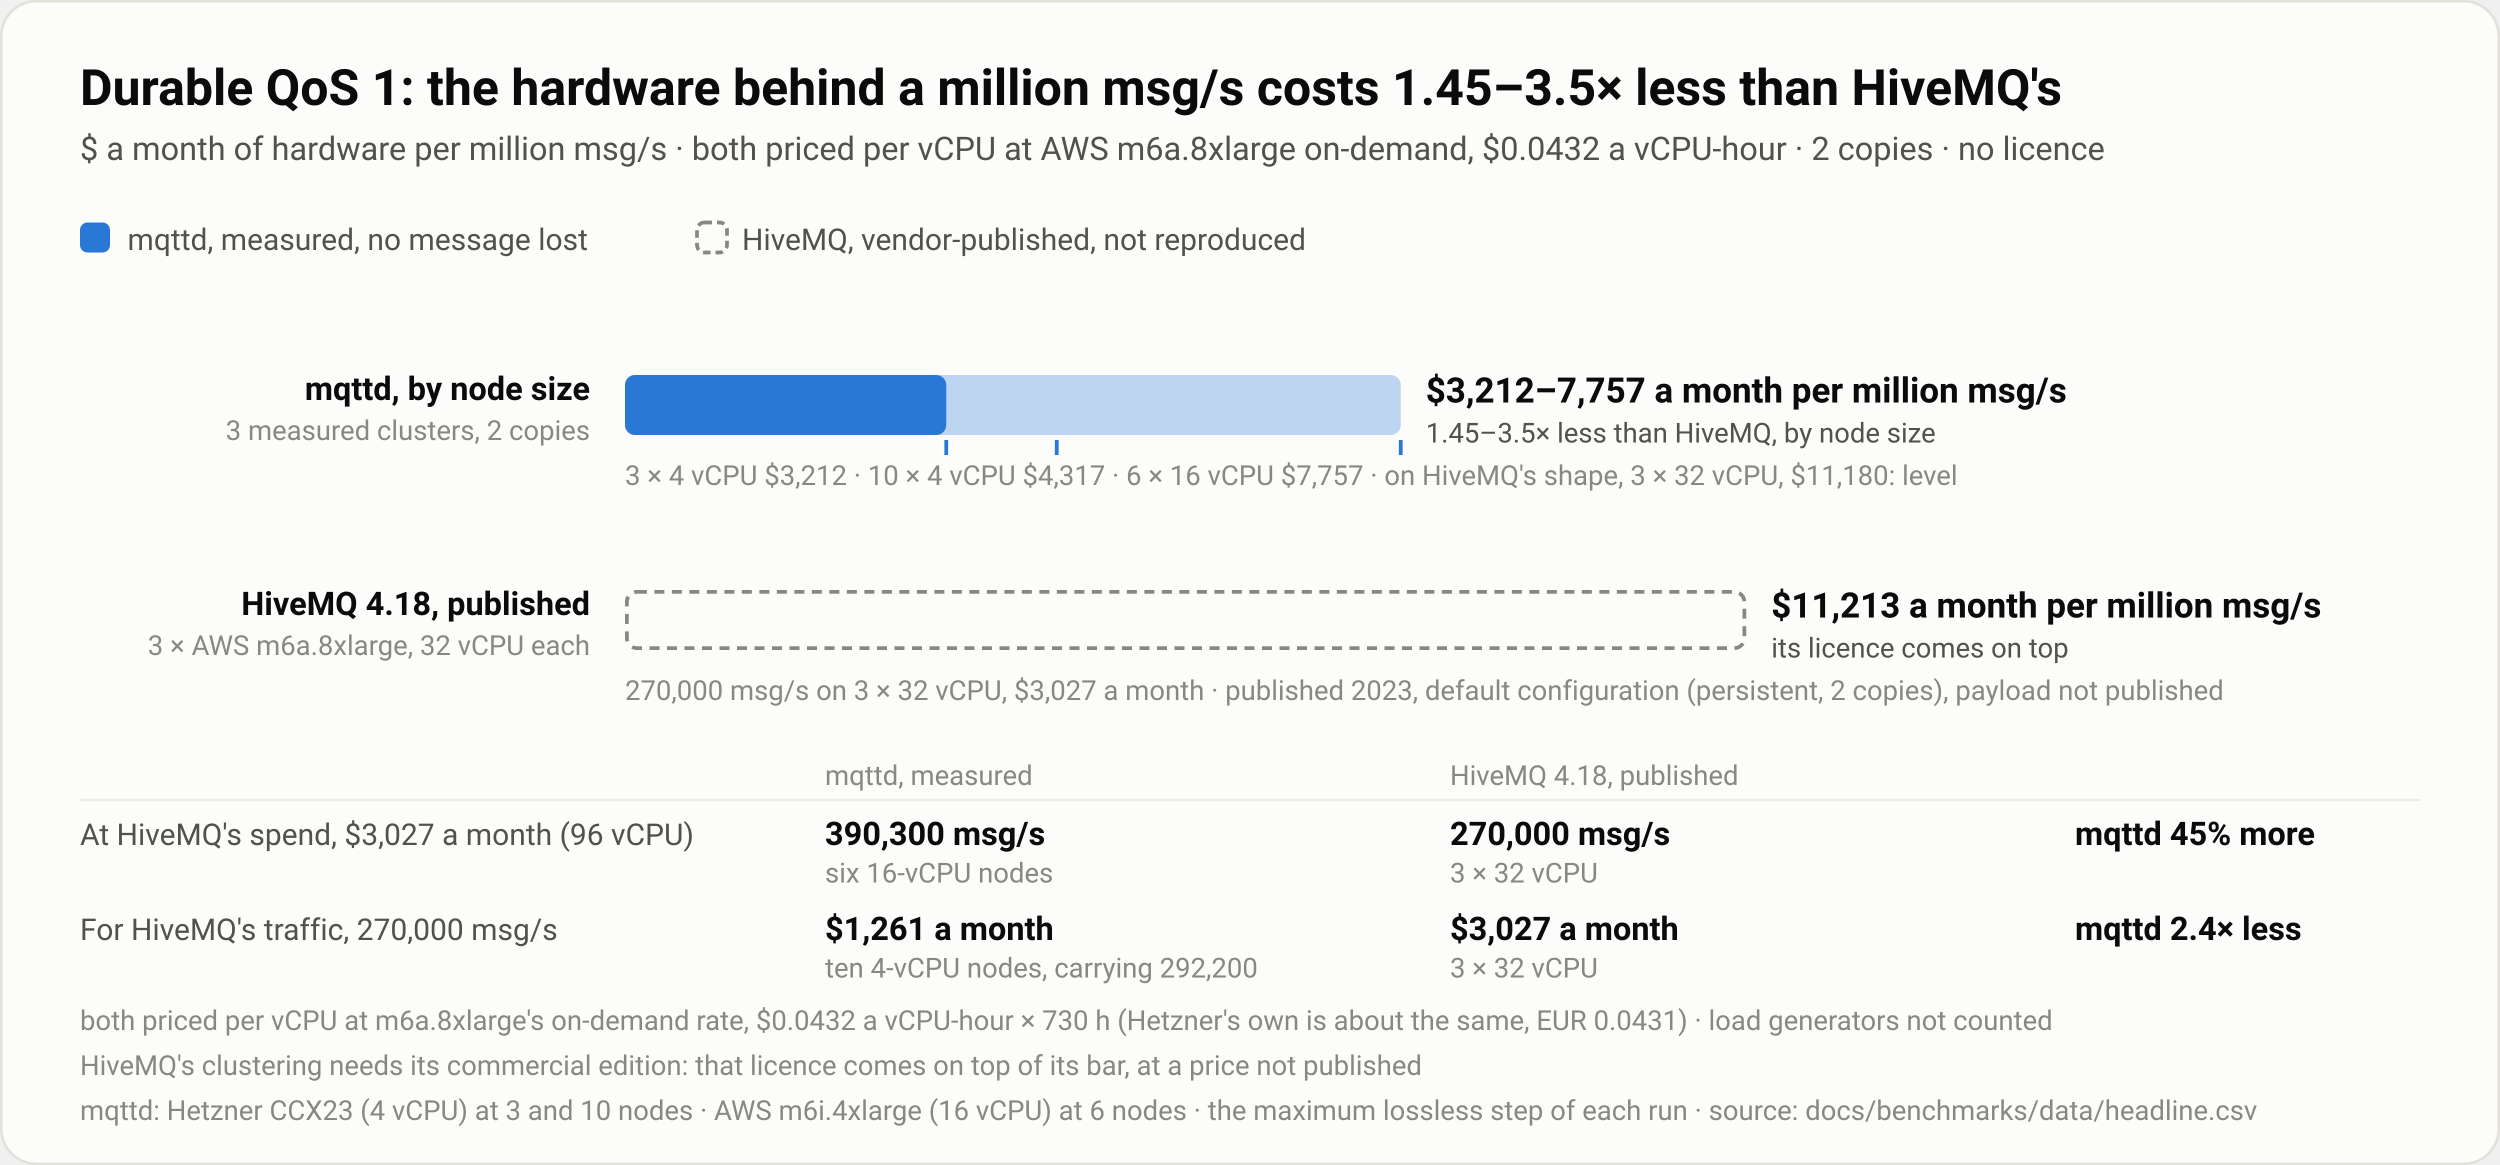
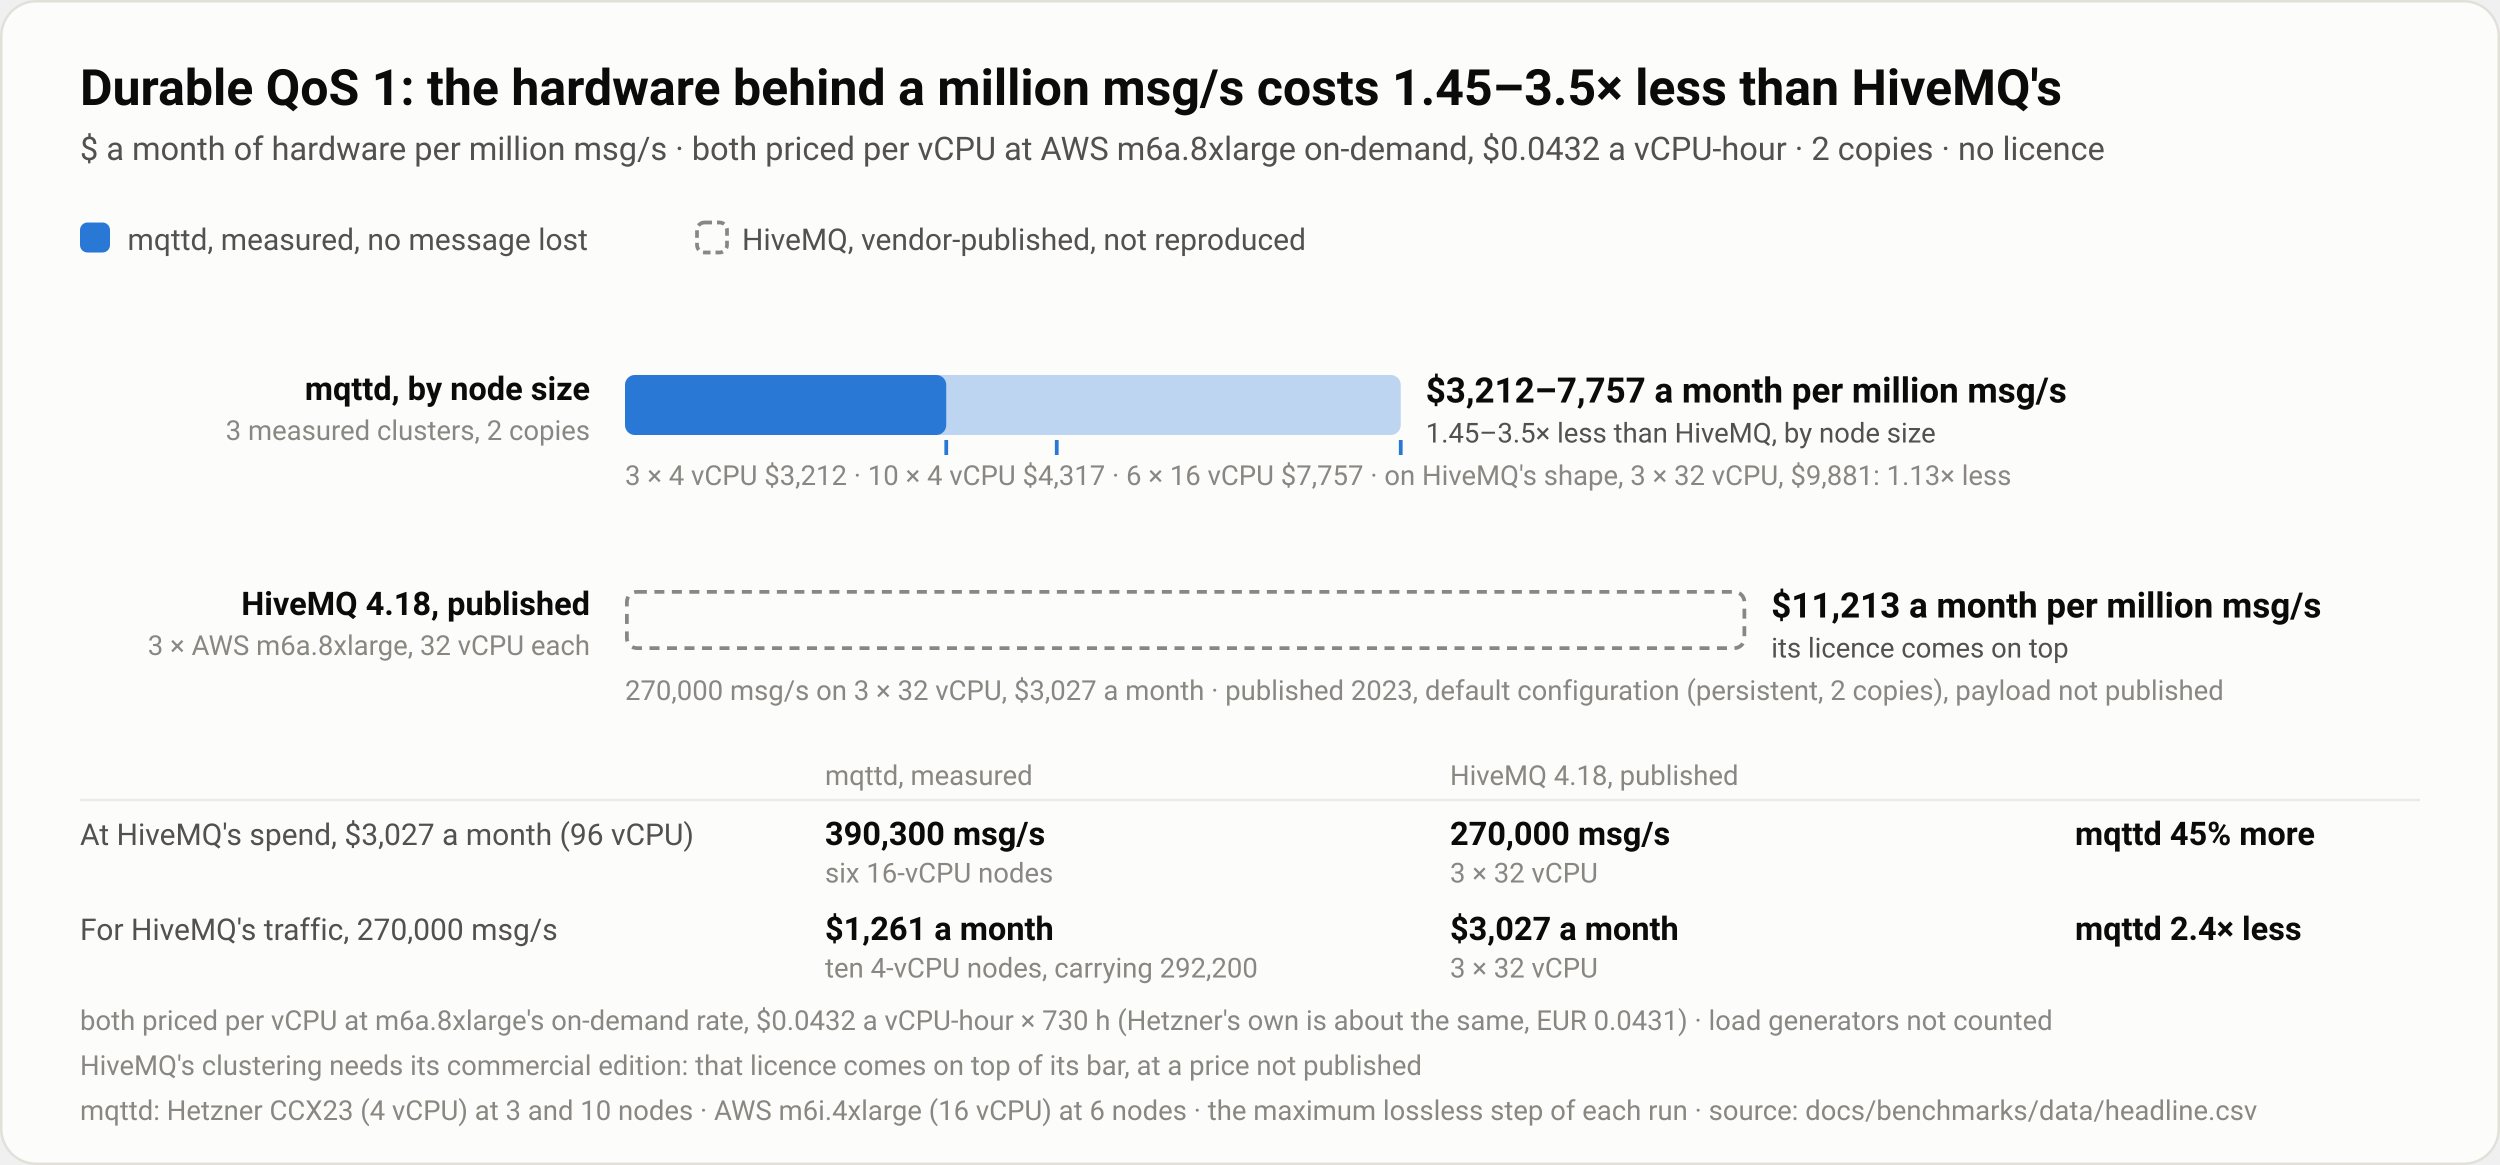
<svg xmlns="http://www.w3.org/2000/svg" viewBox="0 0 1000 466" width="1000" height="466" role="img" aria-labelledby="t d">
  <style>text{font-family:system-ui,-apple-system,"Segoe UI",Roboto,sans-serif;font-kerning:normal}.num{font-variant-numeric:tabular-nums}.f-surface{fill:#fcfcfb}.k-surface{stroke:#fcfcfb}.f-border{fill:#e1e0d9}.k-border{stroke:#e1e0d9}.f-ink{fill:#0b0b0b}.k-ink{stroke:#0b0b0b}.f-ink2{fill:#52514e}.k-ink2{stroke:#52514e}.f-muted{fill:#898781}.k-muted{stroke:#898781}.f-grid{fill:#eceae4}.k-grid{stroke:#eceae4}.f-axis{fill:#c3c2b7}.k-axis{stroke:#c3c2b7}.f-good{fill:#0ca30c}.k-good{stroke:#0ca30c}.f-warn{fill:#fab219}.k-warn{stroke:#fab219}.f-crit{fill:#d03b3b}.k-crit{stroke:#d03b3b}.f-ghost{fill:#898781}.k-ghost{stroke:#898781}.f-s1{fill:#2a78d6}.k-s1{stroke:#2a78d6}.f-s2{fill:#eb6834}.k-s2{stroke:#eb6834}.f-s3{fill:#1baf7a}.k-s3{stroke:#1baf7a}.f-s4{fill:#4a3aa7}.k-s4{stroke:#4a3aa7}@media (prefers-color-scheme:dark){.f-surface{fill:#1a1a19}.k-surface{stroke:#1a1a19}.f-border{fill:#2c2c2a}.k-border{stroke:#2c2c2a}.f-ink{fill:#ffffff}.k-ink{stroke:#ffffff}.f-ink2{fill:#c3c2b7}.k-ink2{stroke:#c3c2b7}.f-muted{fill:#898781}.k-muted{stroke:#898781}.f-grid{fill:#262624}.k-grid{stroke:#262624}.f-axis{fill:#383835}.k-axis{stroke:#383835}.f-good{fill:#0ca30c}.k-good{stroke:#0ca30c}.f-warn{fill:#fab219}.k-warn{stroke:#fab219}.f-crit{fill:#d03b3b}.k-crit{stroke:#d03b3b}.f-ghost{fill:#6f6e69}.k-ghost{stroke:#6f6e69}.f-s1{fill:#3987e5}.k-s1{stroke:#3987e5}.f-s2{fill:#d95926}.k-s2{stroke:#d95926}.f-s3{fill:#199e70}.k-s3{stroke:#199e70}.f-s4{fill:#9085e9}.k-s4{stroke:#9085e9}}</style>
  <rect x="0.5" y="0.5" width="999" height="465" rx="14" class="f-surface k-border" />
  <text x="32" y="42" font-size="20" font-weight="650" class="f-ink">Durable QoS 1: the hardware behind a million msg/s costs 1.45–3.5× less than HiveMQ's</text>
  <text x="32" y="64" font-size="13" class="f-ink2">$ a month of hardware per million msg/s · both priced per vCPU at AWS m6a.8xlarge on-demand, $0.0432 a vCPU-hour · 2 copies · no licence</text>
  <rect x="32.0" y="89.0" width="12" height="12" rx="3" class="f-s1" />
  <text x="51.0" y="100.0" font-size="12" text-anchor="start" class="f-ink2">mqttd, measured, no message lost</text>
  <rect x="278.8" y="89.0" width="12" height="12" rx="3" fill="none" class="k-ghost" stroke-width="1.5" stroke-dasharray="3 2" />
  <text x="296.8" y="100.0" font-size="12" text-anchor="start" class="f-ink2">HiveMQ, vendor-published, not reproduced</text>
  <text x="236.0" y="160.0" font-size="13" font-weight="600" text-anchor="end" class="f-ink">mqttd, by node size</text>
  <text x="236.0" y="176.0" font-size="11" text-anchor="end" class="f-muted">3 measured clusters, 2 copies</text>
  <rect x="250" y="150" width="310.3" height="24" rx="4" class="f-s1" fill-opacity="0.3" />
  <rect x="250" y="150" width="128.5" height="24" rx="4" class="f-s1" />
  <line x1="378.5" y1="176.0" x2="378.5" y2="182.0" class="k-s1" stroke-width="1.5" />
  <line x1="422.7" y1="176.0" x2="422.7" y2="182.0" class="k-s1" stroke-width="1.5" />
  <line x1="560.3" y1="176.0" x2="560.3" y2="182.0" class="k-s1" stroke-width="1.5" />
  <text x="570.3" y="161.0" font-size="14" font-weight="650" text-anchor="start" class="f-ink num">$3,212–7,757 a month per million msg/s</text>
  <text x="570.3" y="177.0" font-size="11" text-anchor="start" class="f-ink2 num">1.45–3.5× less than HiveMQ, by node size</text>
-   <text x="250.0" y="194.0" font-size="11" text-anchor="start" class="f-muted num">3 × 4 vCPU $3,212 · 10 × 4 vCPU $4,317 · 6 × 16 vCPU $7,757 · on HiveMQ's shape, 3 × 32 vCPU, $11,180: level</text>
+   <text x="250.0" y="194.0" font-size="11" text-anchor="start" class="f-muted num">3 × 4 vCPU $3,212 · 10 × 4 vCPU $4,317 · 6 × 16 vCPU $7,757 · on HiveMQ's shape, 3 × 32 vCPU, $9,881: 1.13× less</text>
  <text x="236.0" y="246.0" font-size="13" font-weight="600" text-anchor="end" class="f-ink">HiveMQ 4.18, published</text>
  <text x="236.0" y="262.0" font-size="11" text-anchor="end" class="f-muted">3 × AWS m6a.8xlarge, 32 vCPU each</text>
  <rect x="250.75" y="236.75" width="447.0" height="22.5" rx="4" fill="none" class="k-ghost" stroke-width="1.5" stroke-dasharray="4 3" />
  <text x="708.5" y="247.0" font-size="14" font-weight="650" text-anchor="start" class="f-ink num">$11,213 a month per million msg/s</text>
  <text x="708.5" y="263.0" font-size="11" text-anchor="start" class="f-ink2">its licence comes on top</text>
  <text x="250.0" y="280.0" font-size="11" text-anchor="start" class="f-muted num">270,000 msg/s on 3 × 32 vCPU, $3,027 a month · published 2023, default configuration (persistent, 2 copies), payload not published</text>
  <text x="330.0" y="314.0" font-size="11" text-anchor="start" class="f-muted">mqttd, measured</text>
  <text x="580.0" y="314.0" font-size="11" text-anchor="start" class="f-muted">HiveMQ 4.18, published</text>
  <line x1="32.0" y1="320.0" x2="968.0" y2="320.0" class="k-grid" stroke-width="1" />
  <text x="32.0" y="338.0" font-size="12" text-anchor="start" class="f-ink2 num">At HiveMQ's spend, $3,027 a month (96 vCPU)</text>
  <text x="330.0" y="338.0" font-size="13" font-weight="650" text-anchor="start" class="f-ink num">390,300 msg/s</text>
  <text x="330.0" y="353.0" font-size="11" text-anchor="start" class="f-muted num">six 16-vCPU nodes</text>
  <text x="580.0" y="338.0" font-size="13" font-weight="650" text-anchor="start" class="f-ink num">270,000 msg/s</text>
  <text x="580.0" y="353.0" font-size="11" text-anchor="start" class="f-muted num">3 × 32 vCPU</text>
  <text x="830.0" y="338.0" font-size="13" font-weight="650" text-anchor="start" class="f-ink num">mqttd 45% more</text>
  <text x="32.0" y="376.0" font-size="12" text-anchor="start" class="f-ink2 num">For HiveMQ's traffic, 270,000 msg/s</text>
  <text x="330.0" y="376.0" font-size="13" font-weight="650" text-anchor="start" class="f-ink num">$1,261 a month</text>
  <text x="330.0" y="391.0" font-size="11" text-anchor="start" class="f-muted num">ten 4-vCPU nodes, carrying 292,200</text>
  <text x="580.0" y="376.0" font-size="13" font-weight="650" text-anchor="start" class="f-ink num">$3,027 a month</text>
  <text x="580.0" y="391.0" font-size="11" text-anchor="start" class="f-muted num">3 × 32 vCPU</text>
  <text x="830.0" y="376.0" font-size="13" font-weight="650" text-anchor="start" class="f-ink num">mqttd 2.4× less</text>
  <text x="32.0" y="412.0" font-size="11" text-anchor="start" class="f-muted">both priced per vCPU at m6a.8xlarge's on-demand rate, $0.0432 a vCPU-hour × 730 h (Hetzner's own is about the same, EUR 0.0431) · load generators not counted</text>
  <text x="32.0" y="430.0" font-size="11" text-anchor="start" class="f-muted">HiveMQ's clustering needs its commercial edition: that licence comes on top of its bar, at a price not published</text>
  <text x="32.0" y="448.0" font-size="11" text-anchor="start" class="f-muted">mqttd: Hetzner CCX23 (4 vCPU) at 3 and 10 nodes · AWS m6i.4xlarge (16 vCPU) at 6 nodes · the maximum lossless step of each run · source: docs/benchmarks/data/headline.csv</text>
</svg>
